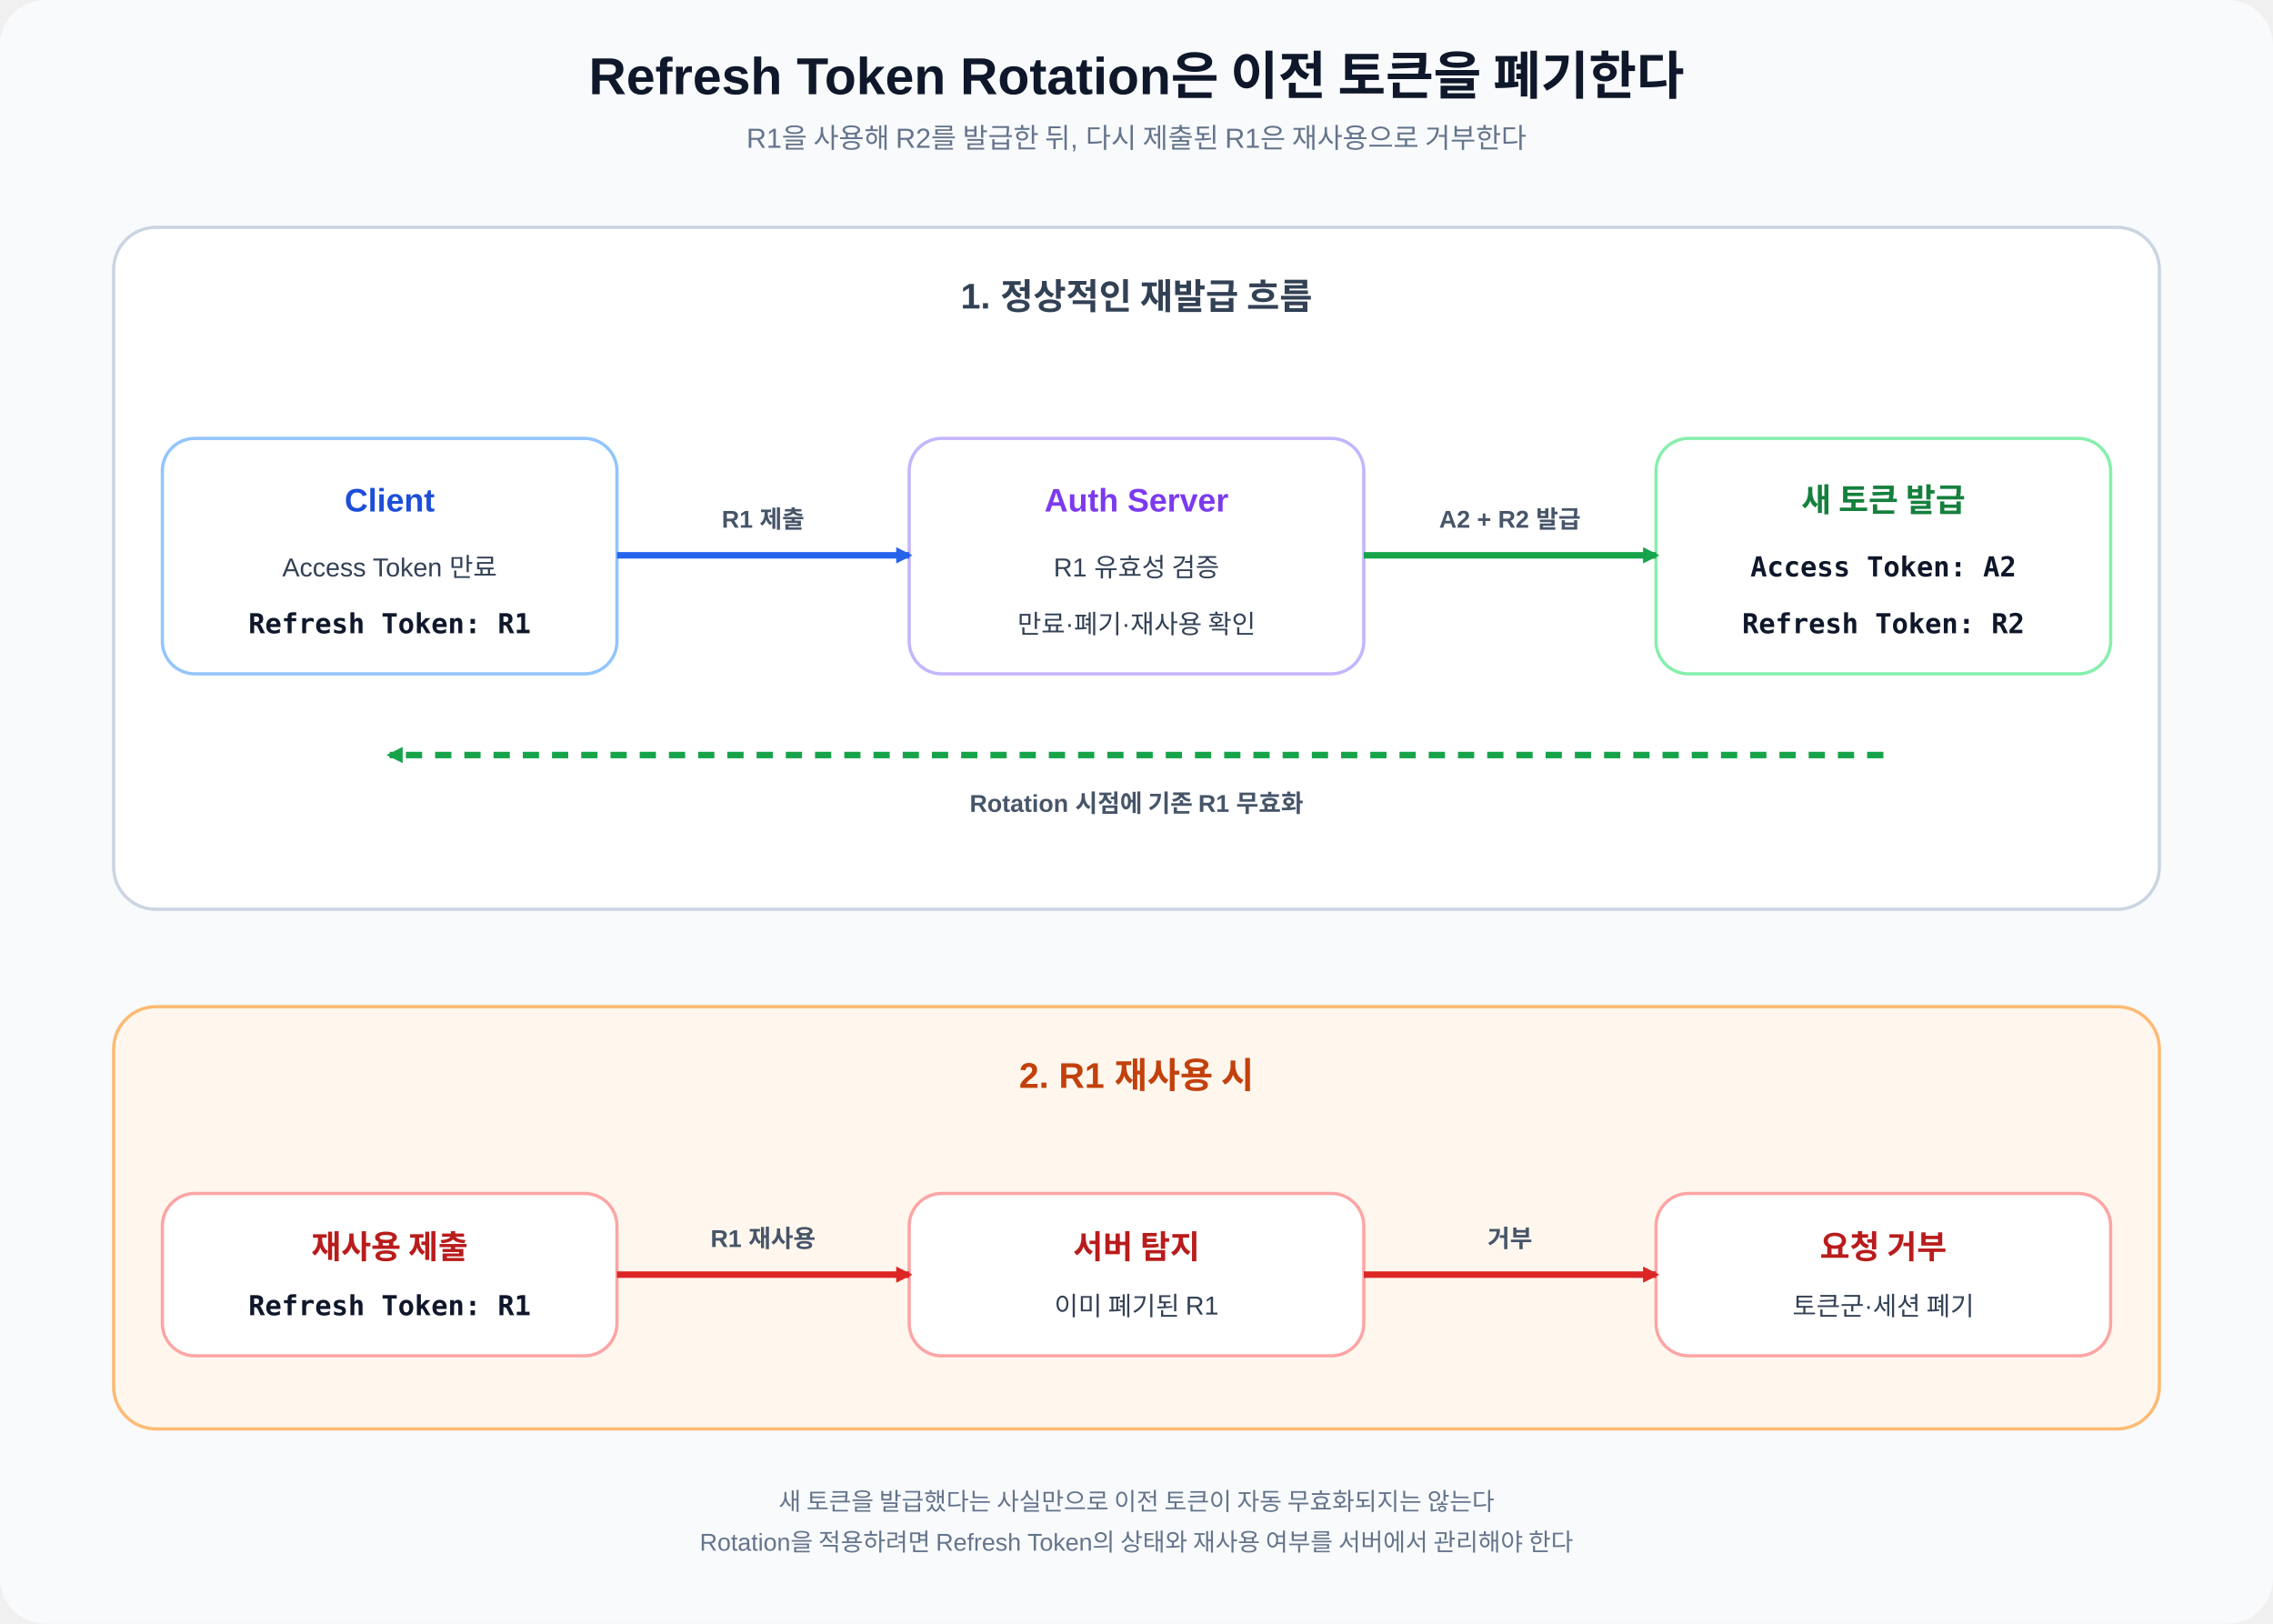
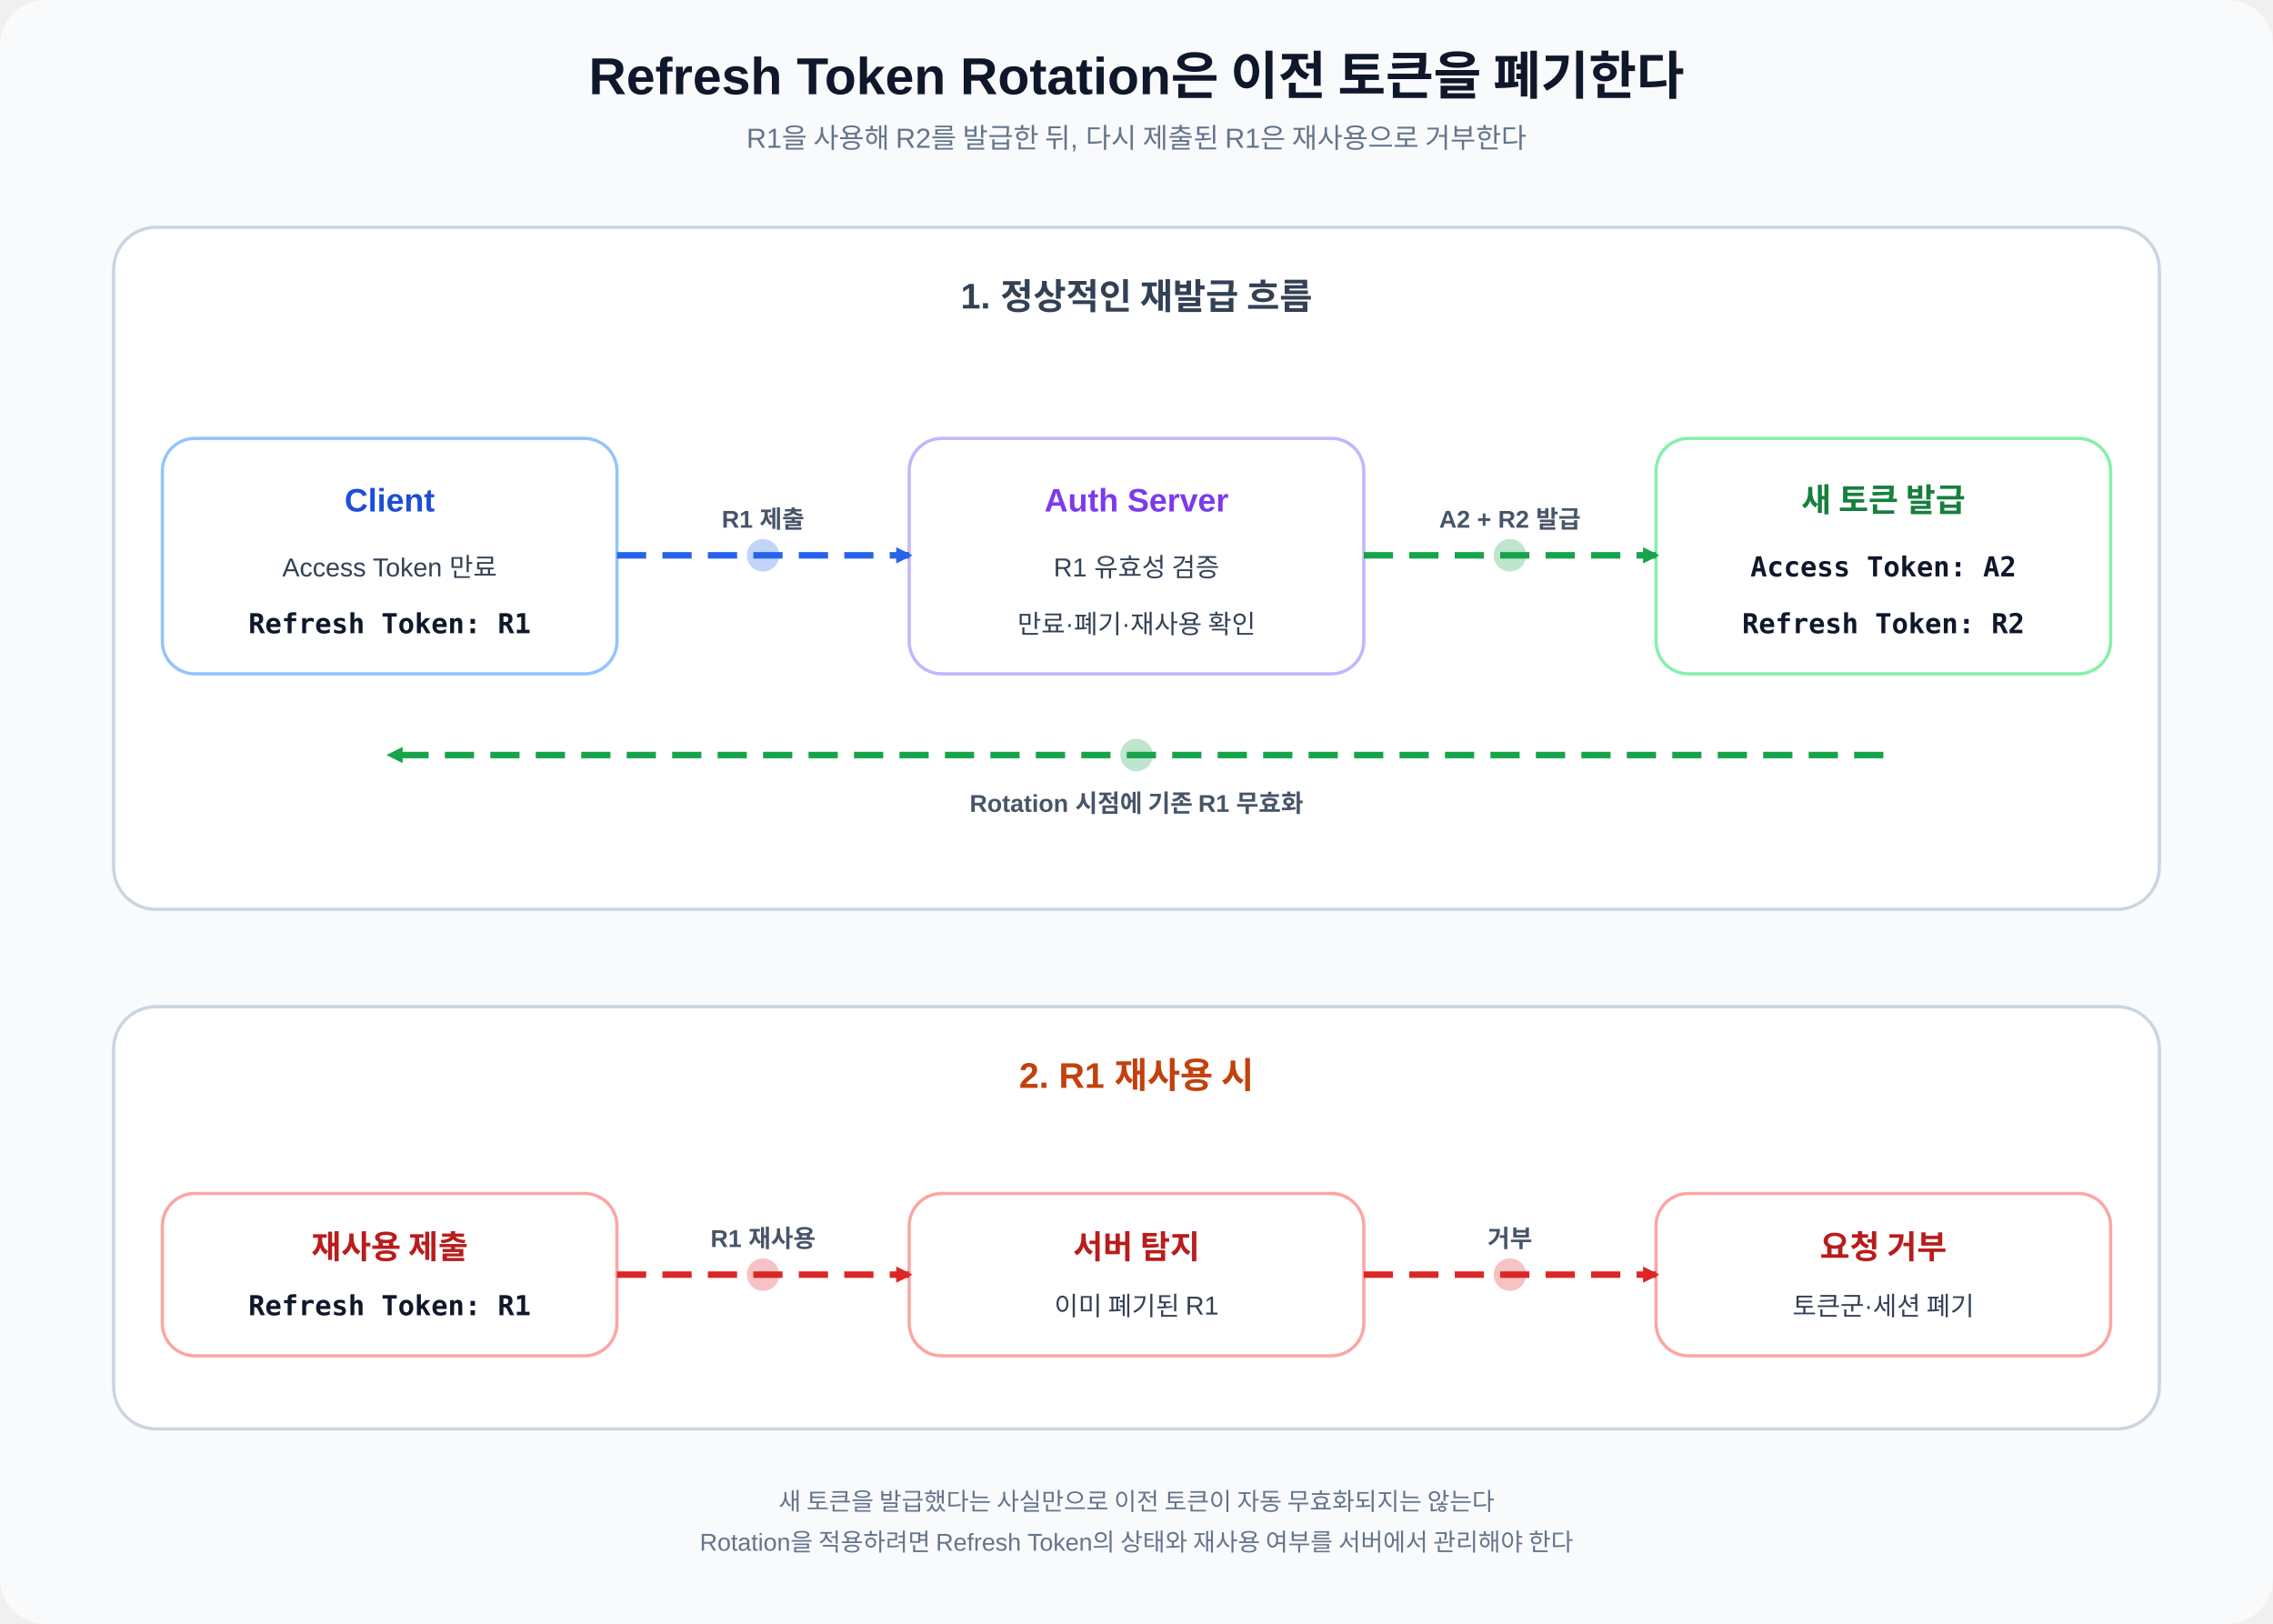
<svg xmlns="http://www.w3.org/2000/svg" width="1400" height="1000" viewBox="0 0 1400 1000" role="img" aria-labelledby="title desc">
  <defs>
    <style>
      .bg { fill: #f8fafc; }
      .title { font: 700 32px Arial, "Malgun Gothic", sans-serif; fill: #0f172a; text-anchor: middle; }
      .subtitle { font: 500 17px Arial, "Malgun Gothic", sans-serif; fill: #64748b; text-anchor: middle; }
      .heading { font: 700 22px Arial, "Malgun Gothic", sans-serif; text-anchor: middle; }
      .node { font: 700 20px Arial, "Malgun Gothic", sans-serif; text-anchor: middle; }
      .label { font: 700 15px Arial, "Malgun Gothic", sans-serif; fill: #475569; text-anchor: middle; }
      .body { font: 500 16px Arial, "Malgun Gothic", sans-serif; fill: #334155; text-anchor: middle; }
      .small { font: 500 15px Arial, "Malgun Gothic", sans-serif; fill: #64748b; text-anchor: middle; }
      .mono { font: 600 17px Consolas, "Malgun Gothic", monospace; fill: #0f172a; text-anchor: middle; }
      .box { fill: #ffffff; stroke-width: 2; rx: 20; }
      .request { stroke: #2563eb; stroke-width: 4; fill: none; marker-end: url(#arrow-blue); }
      .success { stroke: #16a34a; stroke-width: 4; fill: none; marker-end: url(#arrow-green); }
      .danger { stroke: #dc2626; stroke-width: 4; fill: none; marker-end: url(#arrow-red); }
      .dashed { stroke-dasharray: 10 8; }
+       .panel { fill: #ffffff; stroke: #cbd5e1; stroke-width: 2; }
+       .motion-line { stroke-dasharray: 18 10; animation: flow 2.4s linear infinite; }
+       .stage-marker { opacity: .28; animation: stage 12s linear infinite; }
+       .packet { opacity: 0; }
+       .packet-1 { animation: packet-forward 12s linear infinite; animation-delay: 0s; }
+       .packet-2 { animation: packet-forward 12s linear infinite; animation-delay: 2s; }
+       .packet-3 { animation: packet-back 12s linear infinite; animation-delay: 4s; }
+       .packet-4 { animation: packet-forward 12s linear infinite; animation-delay: 6s; }
+       .packet-5 { animation: packet-forward 12s linear infinite; animation-delay: 8s; }
+       @keyframes flow { to { stroke-dashoffset: -56; } }
+       @keyframes stage { 0%, 8% { opacity: .28; } 10%, 18% { opacity: 1; } 22%, 100% { opacity: .28; } }
+       @keyframes packet-forward { 0%, 4% { opacity: 0; transform: translateX(0); } 8% { opacity: 1; } 18% { opacity: 1; transform: translateX(180px); } 22%, 100% { opacity: 0; transform: translateX(180px); } }
+       @keyframes packet-back { 0%, 4% { opacity: 0; transform: translateX(0); } 8% { opacity: 1; } 18% { opacity: 1; transform: translateX(-920px); } 22%, 100% { opacity: 0; transform: translateX(-920px); } }
+       @media (prefers-reduced-motion: reduce) {
+         .motion-line, .stage-marker, .packet { animation: none !important; }
+         .packet { display: none; }
+       }
+       @media (prefers-color-scheme: dark) {
+         .bg { fill: #0f172a; }
+         .panel, .box { fill: #111827; stroke: #334155; }
+         .title { fill: #f8fafc; }
+         .subtitle, .small { fill: #cbd5e1; }
+         .label, .body, .heading { fill: #e2e8f0; }
+         .mono { fill: #f8fafc; }
+       }
    </style>
    <marker id="arrow-blue" viewBox="0 0 10 10" refX="8" refY="5" markerUnits="userSpaceOnUse" markerWidth="10" markerHeight="10" orient="auto">
      <path d="M 0 0 L 10 5 L 0 10 z" fill="#2563eb" />
    </marker>
    <marker id="arrow-green" viewBox="0 0 10 10" refX="8" refY="5" markerUnits="userSpaceOnUse" markerWidth="10" markerHeight="10" orient="auto">
      <path d="M 0 0 L 10 5 L 0 10 z" fill="#16a34a" />
    </marker>
    <marker id="arrow-red" viewBox="0 0 10 10" refX="8" refY="5" markerUnits="userSpaceOnUse" markerWidth="10" markerHeight="10" orient="auto">
      <path d="M 0 0 L 10 5 L 0 10 z" fill="#dc2626" />
    </marker>
  </defs>
  <rect class="bg" width="1400" height="1000" rx="28" />
  <text class="title" x="700" y="58">Refresh Token Rotation은 이전 토큰을 폐기한다</text>
  <text class="subtitle" x="700" y="91">R1을 사용해 R2를 발급한 뒤, 다시 제출된 R1은 재사용으로 거부한다</text>
-   <rect x="70" y="140" width="1260" height="420" rx="26" fill="#ffffff" stroke="#cbd5e1" stroke-width="2" />
+   <rect class="panel" x="70" y="140" width="1260" height="420" rx="26" />
  <text class="heading" x="700" y="190" fill="#334155">1. 정상적인 재발급 흐름</text>
  <rect class="box" x="100" y="270" width="280" height="145" stroke="#93c5fd" />
  <text class="node" x="240" y="315" fill="#1d4ed8">Client</text>
  <text class="body" x="240" y="355">Access Token 만료</text>
  <text class="mono" x="240" y="390">Refresh Token: R1</text>
  <rect class="box" x="560" y="270" width="280" height="145" stroke="#c4b5fd" />
  <text class="node" x="700" y="315" fill="#7c3aed">Auth Server</text>
  <text class="body" x="700" y="355">R1 유효성 검증</text>
  <text class="body" x="700" y="390">만료·폐기·재사용 확인</text>
  <rect class="box" x="1020" y="270" width="280" height="145" stroke="#86efac" />
  <text class="node" x="1160" y="315" fill="#15803d">새 토큰 발급</text>
  <text class="mono" x="1160" y="355">Access Token: A2</text>
  <text class="mono" x="1160" y="390">Refresh Token: R2</text>
-   <line class="request" x1="380" y1="342" x2="560" y2="342" />
+   <line class="request motion-line" x1="380" y1="342" x2="560" y2="342" />
  <text class="label" x="470" y="325">R1 제출</text>
-   <line class="success" x1="840" y1="342" x2="1020" y2="342" />
+   <line class="success motion-line" x1="840" y1="342" x2="1020" y2="342" />
  <text class="label" x="930" y="325" fill="#15803d">A2 + R2 발급</text>
-   <line class="success dashed" x1="1160" y1="465" x2="240" y2="465" />
+   <circle class="stage-marker" cx="470" cy="342" r="10" fill="#2563eb" />
+   <circle class="stage-marker" cx="930" cy="342" r="10" fill="#16a34a" style="animation-delay: 2s" />
+   <circle class="packet packet-1" cx="380" cy="342" r="8" fill="#2563eb" />
+   <circle class="packet packet-2" cx="840" cy="342" r="8" fill="#16a34a" />
+   <line class="success dashed motion-line" x1="1160" y1="465" x2="240" y2="465" />
  <text class="label" x="700" y="500" fill="#15803d">Rotation 시점에 기존 R1 무효화</text>
-   <rect x="70" y="620" width="1260" height="260" rx="26" fill="#fff7ed" stroke="#fdba74" stroke-width="2" />
+   <circle class="stage-marker" cx="700" cy="465" r="10" fill="#16a34a" style="animation-delay: 4s" />
+   <circle class="packet packet-3" cx="1160" cy="465" r="8" fill="#16a34a" />
+   <rect class="panel" x="70" y="620" width="1260" height="260" rx="26" fill="#fff7ed" stroke="#fdba74" />
  <text class="heading" x="700" y="670" fill="#c2410c">2. R1 재사용 시</text>
  <rect class="box" x="100" y="735" width="280" height="100" stroke="#fca5a5" />
  <text class="node" x="240" y="775" fill="#b91c1c">재사용 제출</text>
  <text class="mono" x="240" y="810">Refresh Token: R1</text>
  <rect class="box" x="560" y="735" width="280" height="100" stroke="#fca5a5" />
  <text class="node" x="700" y="775" fill="#b91c1c">서버 탐지</text>
  <text class="body" x="700" y="810">이미 폐기된 R1</text>
  <rect class="box" x="1020" y="735" width="280" height="100" stroke="#fca5a5" />
  <text class="node" x="1160" y="775" fill="#b91c1c">요청 거부</text>
  <text class="body" x="1160" y="810">토큰군·세션 폐기</text>
-   <line class="danger" x1="380" y1="785" x2="560" y2="785" />
+   <line class="danger motion-line" x1="380" y1="785" x2="560" y2="785" />
  <text class="label" x="470" y="768" fill="#b91c1c">R1 재사용</text>
-   <line class="danger" x1="840" y1="785" x2="1020" y2="785" />
+   <line class="danger motion-line" x1="840" y1="785" x2="1020" y2="785" />
  <text class="label" x="930" y="768" fill="#b91c1c">거부</text>
+   <circle class="stage-marker" cx="470" cy="785" r="10" fill="#dc2626" style="animation-delay: 6s" />
+   <circle class="stage-marker" cx="930" cy="785" r="10" fill="#dc2626" style="animation-delay: 8s" />
+   <circle class="packet packet-4" cx="380" cy="785" r="8" fill="#dc2626" />
+   <circle class="packet packet-5" cx="840" cy="785" r="8" fill="#dc2626" />
  <text class="small" x="700" y="930">새 토큰을 발급했다는 사실만으로 이전 토큰이 자동 무효화되지는 않는다</text>
  <text class="small" x="700" y="955">Rotation을 적용하려면 Refresh Token의 상태와 재사용 여부를 서버에서 관리해야 한다</text>
</svg>
